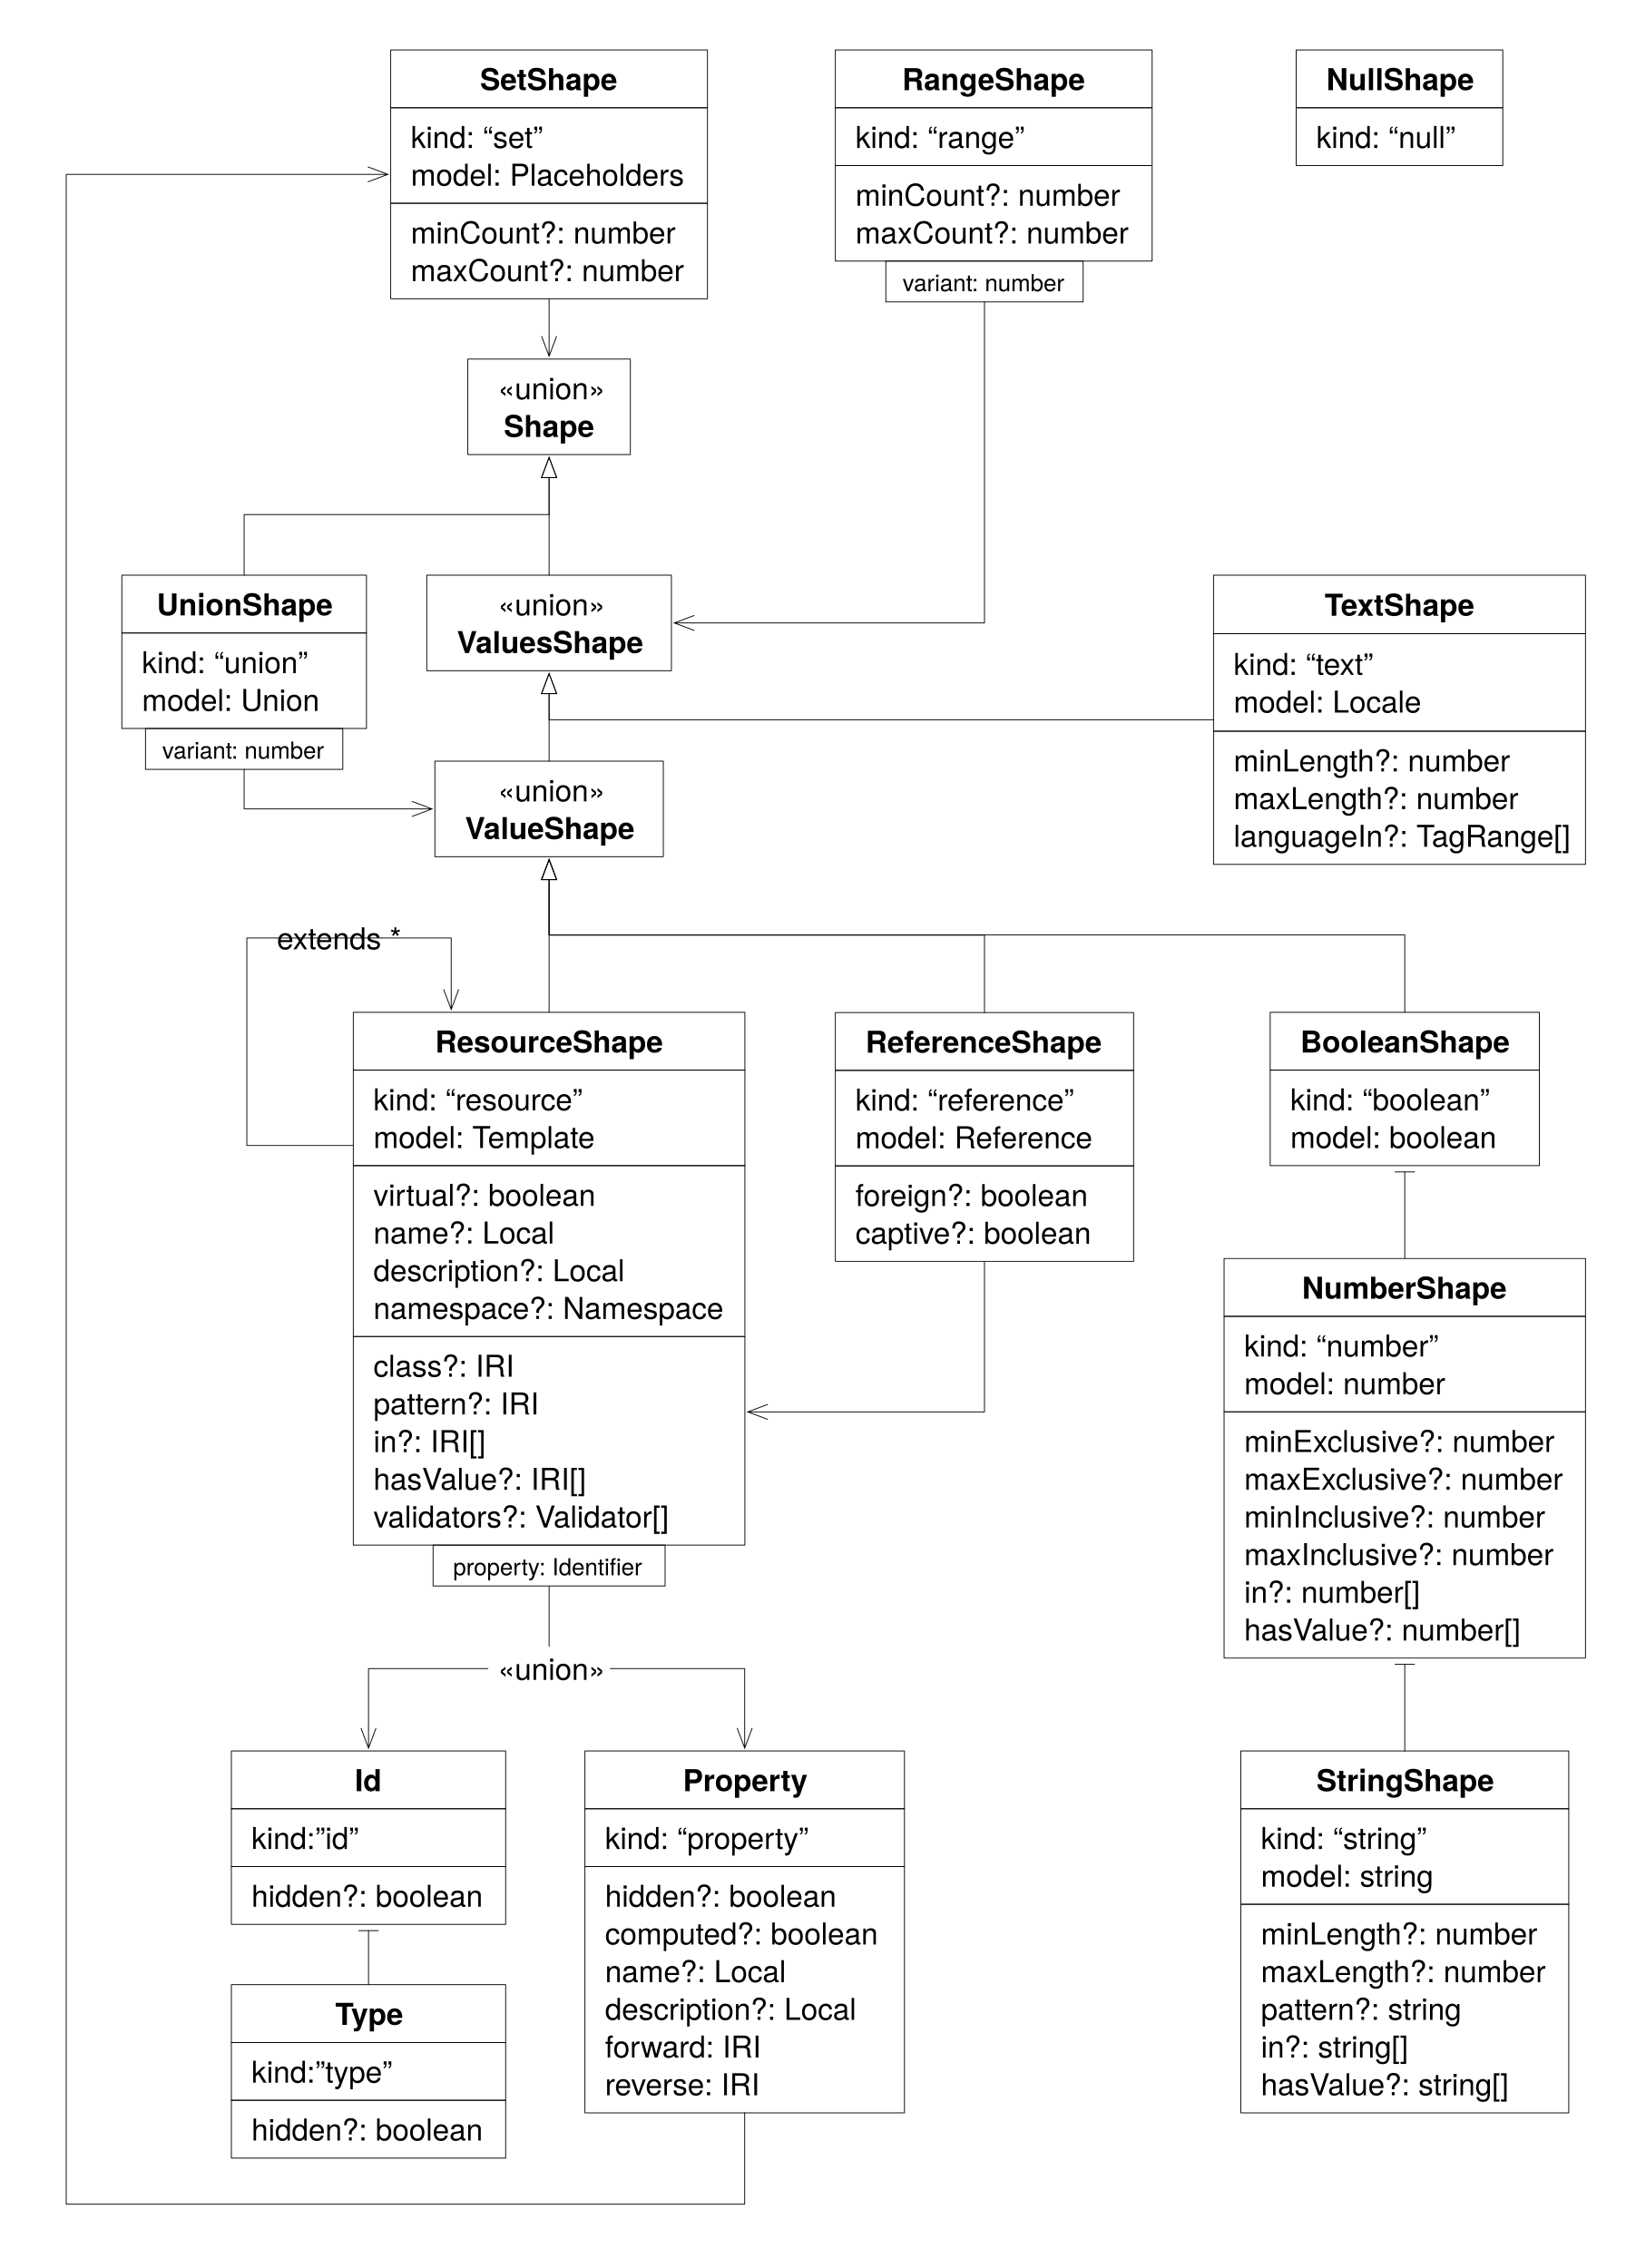
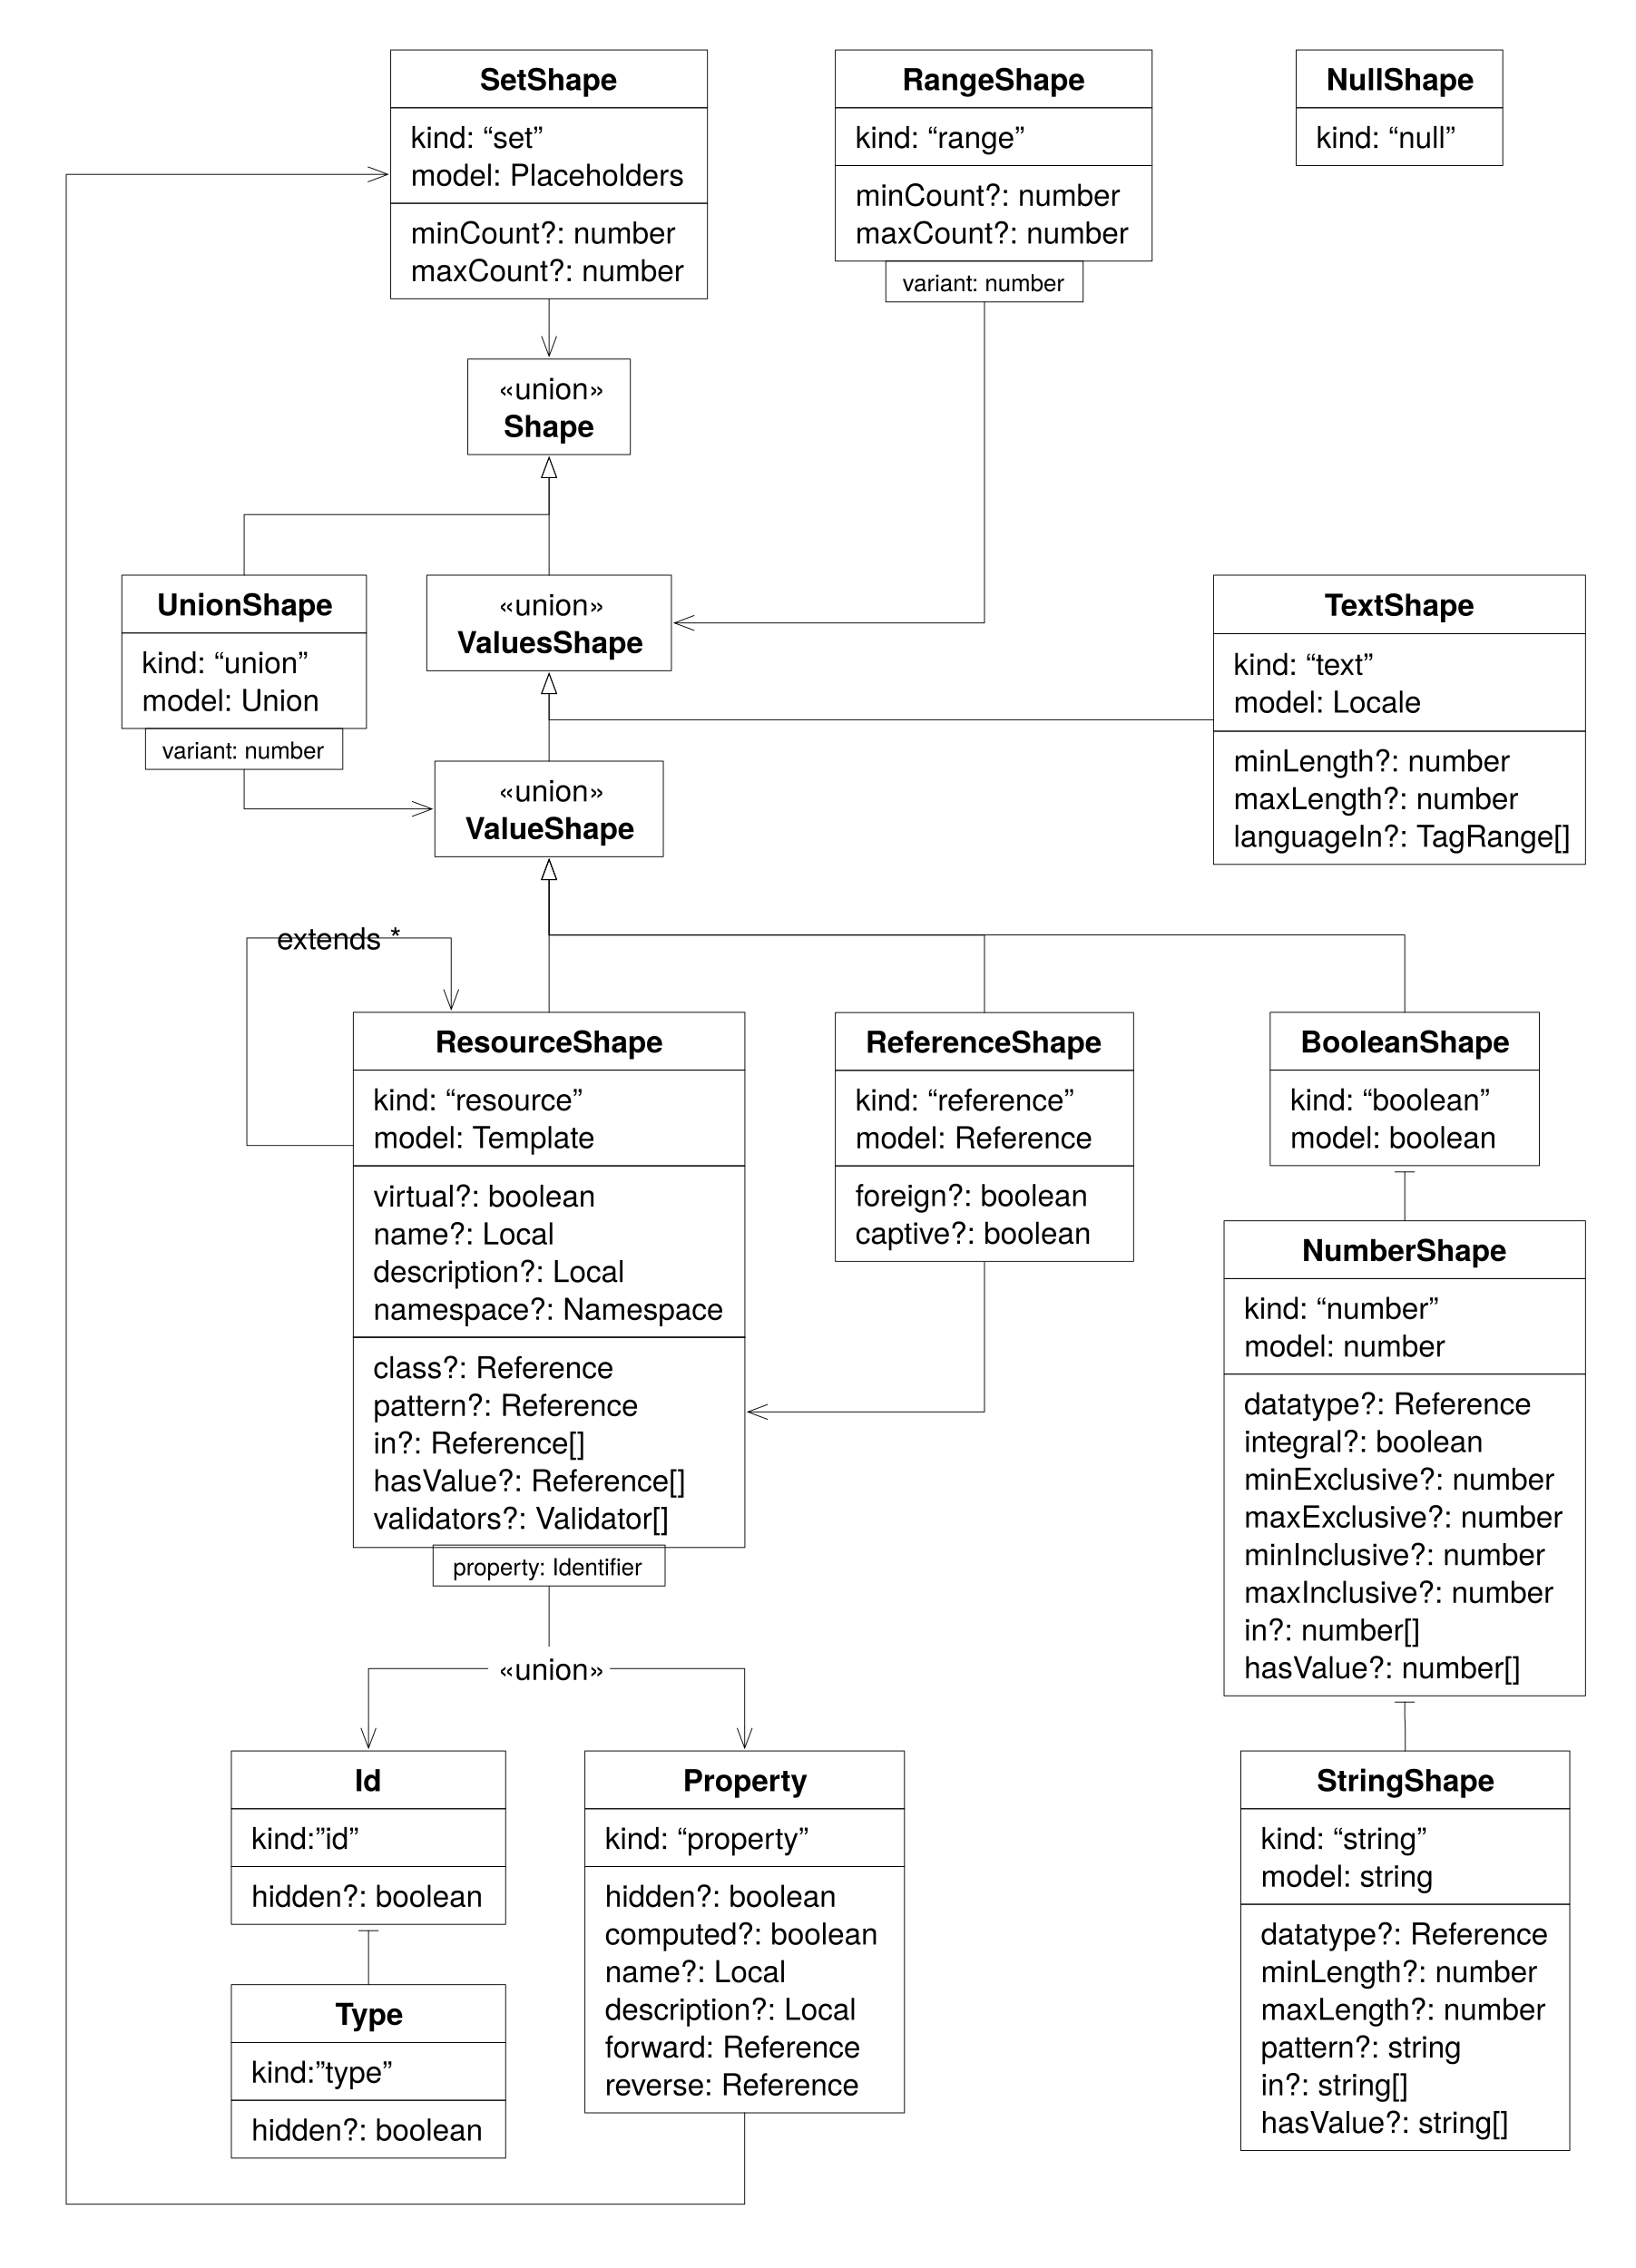
<svg xmlns="http://www.w3.org/2000/svg" version="1.1" viewBox="0 137 488 677" width="488" height="677">
  <defs>
    <marker orient="auto" overflow="visible" markerUnits="strokeWidth" id="StickArrow_Marker" stroke-linejoin="miter" stroke-miterlimit="10" viewBox="-1 -10 26 20" markerWidth="26" markerHeight="20" color="black">
      <g>
        <path d="M 24 0 L 0 0 M 0 -9 L 24 0 L 0 9" fill="none" stroke="currentColor" stroke-width="1" />
      </g>
    </marker>
    <marker orient="auto" overflow="visible" markerUnits="strokeWidth" id="NegativeControls_Marker" stroke-linejoin="miter" stroke-miterlimit="10" viewBox="-1 -13 2 26" markerWidth="2" markerHeight="26" color="black">
      <g>
        <line x1="0" y1="-12" x2="0" y2="12" fill="none" stroke="currentColor" stroke-width="1" />
      </g>
    </marker>
    <marker orient="auto" overflow="visible" markerUnits="strokeWidth" id="Arrow_Marker" stroke-linejoin="miter" stroke-miterlimit="10" viewBox="-1 -10 26 20" markerWidth="26" markerHeight="20" color="black">
      <g>
        <path d="M 24 0 L 0 -9 L 0 9 Z" fill="none" stroke="currentColor" stroke-width="1" />
      </g>
    </marker>
  </defs>
-   <g id="shape" fill="none" fill-opacity="1" stroke-opacity="1" stroke-dasharray="none" stroke="none">
+   <g id="shape" stroke-dasharray="none" stroke-opacity="1" fill="none" fill-opacity="1" stroke="none">
    <g id="shape_Layer_1">
      <g id="Group_806">
        <g id="Graphic_810">
-           <rect x="370.307" y="705.426" width="97.878" height="62.26" stroke="black" stroke-linecap="round" stroke-linejoin="round" stroke-width=".25" />
+           <rect x="370.307" y="705.426" width="98.184" height="73.512" stroke="black" stroke-linecap="round" stroke-linejoin="round" stroke-width=".25" />
          <text transform="translate(376.307 708.4259)" fill="black">
-             <tspan font-family="Helvetica Neue" font-size="9" fill="black" x="0" y="9" xml:space="preserve">minLength?: number</tspan>
-             <tspan font-family="Helvetica Neue" font-size="9" fill="black" x="0" y="20.252" xml:space="preserve">maxLength?: number</tspan>
-             <tspan font-family="Helvetica Neue" font-size="9" fill="black" x="0" y="31.504" xml:space="preserve">pattern?: string</tspan>
-             <tspan font-family="Helvetica Neue" font-size="9" fill="black" x="0" y="42.756" xml:space="preserve">in?: string[]</tspan>
-             <tspan font-family="Helvetica Neue" font-size="9" fill="black" x="0" y="54.008" xml:space="preserve">hasValue?: string[]</tspan>
+             <tspan font-family="Helvetica Neue" font-size="9" fill="black" x="0" y="9" xml:space="preserve">datatype?: Reference</tspan>
+             <tspan font-family="Helvetica Neue" font-size="9" fill="black" x="0" y="20.252" xml:space="preserve">minLength?: number</tspan>
+             <tspan font-family="Helvetica Neue" font-size="9" fill="black" x="0" y="31.504" xml:space="preserve">maxLength?: number</tspan>
+             <tspan font-family="Helvetica Neue" font-size="9" fill="black" x="0" y="42.756" xml:space="preserve">pattern?: string</tspan>
+             <tspan font-family="Helvetica Neue" font-size="9" fill="black" x="0" y="54.008" xml:space="preserve">in?: string[]</tspan>
+             <tspan font-family="Helvetica Neue" font-size="9" fill="black" x="0" y="65.26" xml:space="preserve">hasValue?: string[]</tspan>
          </text>
        </g>
        <g id="Graphic_808">
-           <rect x="370.307" y="676.922" width="97.878" height="28.504" stroke="black" stroke-linecap="round" stroke-linejoin="round" stroke-width=".25" />
+           <rect x="370.307" y="676.922" width="98.184" height="28.504" stroke="black" stroke-linecap="round" stroke-linejoin="round" stroke-width=".25" />
          <text transform="translate(376.307 679.9219)" fill="black">
            <tspan font-family="Helvetica Neue" font-size="9" fill="black" x="0" y="9" xml:space="preserve">kind: “string”</tspan>
            <tspan font-family="Helvetica Neue" font-size="9" fill="black" x="0" y="20.252" xml:space="preserve">model: string</tspan>
          </text>
        </g>
        <g id="Graphic_807">
-           <rect x="370.307" y="659.661" width="97.878" height="17.261" stroke="black" stroke-linecap="round" stroke-linejoin="round" stroke-width=".25" />
-           <text transform="translate(392.9075 662.6609)" fill="black">
+           <rect x="370.307" y="659.661" width="98.184" height="17.261" stroke="black" stroke-linecap="round" stroke-linejoin="round" stroke-width=".25" />
+           <text transform="translate(393.0605 662.6609)" fill="black">
            <tspan font-family="Helvetica Neue" font-weight="bold" font-size="9" fill="black" x="0" y="9" xml:space="preserve">StringShape</tspan>
          </text>
        </g>
      </g>
      <g id="Group_803">
        <g id="Graphic_804">
          <rect x="129.785" y="364.208" width="68.175" height="28.513" stroke="black" stroke-linecap="round" stroke-linejoin="round" stroke-width=".25" />
          <text transform="translate(138.785 367.2076)" fill="black">
            <tspan font-family="Helvetica Neue" font-size="9" fill="black" x="9.832" y="9" xml:space="preserve">«union»</tspan>
            <tspan font-family="Helvetica Neue" font-weight="bold" font-size="9" fill="black" x="0" y="20.252" xml:space="preserve">ValueShape</tspan>
          </text>
        </g>
      </g>
      <g id="Group_800">
        <g id="Graphic_802">
          <rect x="379.079" y="456.441" width="80.334" height="28.504" stroke="black" stroke-linecap="round" stroke-linejoin="round" stroke-width=".25" />
          <text transform="translate(385.079 459.4409)" fill="black">
            <tspan font-family="Helvetica Neue" font-size="9" fill="black" x="0" y="9" xml:space="preserve">kind: “boolean”</tspan>
            <tspan font-family="Helvetica Neue" font-size="9" fill="black" x="0" y="20.252" xml:space="preserve">model: boolean</tspan>
          </text>
        </g>
        <g id="Graphic_801">
          <rect x="379.079" y="439.18" width="80.334" height="17.261" stroke="black" stroke-linecap="round" stroke-linejoin="round" stroke-width=".25" />
          <text transform="translate(388.079 442.1798)" fill="black">
            <tspan font-family="Helvetica Neue" font-weight="bold" font-size="9" fill="black" x="0" y="9" xml:space="preserve">BooleanShape</tspan>
          </text>
        </g>
      </g>
      <g id="Line_794">
        <path d="M 182.127 635.076 L 222.248 635.076 L 222.248 652.811" marker-end="url(#StickArrow_Marker)" stroke="black" stroke-linecap="round" stroke-linejoin="round" stroke-width=".25" />
      </g>
      <g id="Line_793">
        <path d="M 105.438 478.938 L 73.667 478.938 L 73.667 416.99 L 134.655 416.99 L 134.655 432.33" marker-end="url(#StickArrow_Marker)" stroke="black" stroke-linecap="round" stroke-linejoin="round" stroke-width=".25" />
      </g>
      <g id="Graphic_792">
        <text transform="translate(82.62955 411.3642)" fill="black">
          <tspan font-family="Helvetica Neue" font-size="9" fill="black" x="0" y="9" xml:space="preserve">extends *</tspan>
        </text>
      </g>
      <g id="Group_785">
        <g id="Graphic_812">
          <rect x="362.166" y="355.264" width="111.009" height="39.756" stroke="black" stroke-linecap="round" stroke-linejoin="round" stroke-width=".25" />
          <text transform="translate(368.1665 358.2642)" fill="black">
            <tspan font-family="Helvetica Neue" font-size="9" fill="black" x="0" y="9" xml:space="preserve">minLength?: number</tspan>
            <tspan font-family="Helvetica Neue" font-size="9" fill="black" x="0" y="20.252" xml:space="preserve">maxLength?: number</tspan>
            <tspan font-family="Helvetica Neue" font-size="9" fill="black" x="0" y="31.504" xml:space="preserve">languageIn?: TagRange[]</tspan>
          </text>
        </g>
        <g id="Graphic_787">
          <rect x="362.166" y="326.157" width="111.009" height="29.107" stroke="black" stroke-linecap="round" stroke-linejoin="round" stroke-width=".25" />
          <text transform="translate(368.1665 329.4585)" fill="black">
            <tspan font-family="Helvetica Neue" font-size="9" fill="black" x="0" y="9" xml:space="preserve">kind: “text”</tspan>
            <tspan font-family="Helvetica Neue" font-size="9" fill="black" x="0" y="20.252" xml:space="preserve">model: Locale</tspan>
          </text>
        </g>
        <g id="Graphic_786">
          <rect x="362.166" y="308.695" width="111.009" height="17.462" stroke="black" stroke-linecap="round" stroke-linejoin="round" stroke-width=".25" />
          <text transform="translate(395.333 311.7951)" fill="black">
            <tspan font-family="Helvetica Neue" font-weight="bold" font-size="9" fill="black" x="0" y="9" xml:space="preserve">TextShape</tspan>
          </text>
        </g>
      </g>
      <g id="Group_778">
        <g id="Graphic_837">
          <rect x="174.564" y="694.174" width="95.367" height="73.512" stroke="black" stroke-linecap="round" stroke-linejoin="round" stroke-width=".25" />
          <text transform="translate(180.5641 697.1739)" fill="black">
            <tspan font-family="Helvetica Neue" font-size="9" fill="black" x="0" y="9" xml:space="preserve">hidden?: boolean</tspan>
            <tspan font-family="Helvetica Neue" font-size="9" fill="black" x="0" y="20.252" xml:space="preserve">computed?: boolean</tspan>
            <tspan font-family="Helvetica Neue" font-size="9" fill="black" x="0" y="31.504" xml:space="preserve">name?: Local</tspan>
            <tspan font-family="Helvetica Neue" font-size="9" fill="black" x="0" y="42.756" xml:space="preserve">description?: Local</tspan>
-             <tspan font-family="Helvetica Neue" font-size="9" fill="black" x="0" y="54.008" xml:space="preserve">forward: IRI</tspan>
-             <tspan font-family="Helvetica Neue" font-size="9" fill="black" x="0" y="65.26" xml:space="preserve">reverse: IRI</tspan>
+             <tspan font-family="Helvetica Neue" font-size="9" fill="black" x="0" y="54.008" xml:space="preserve">forward: Reference</tspan>
+             <tspan font-family="Helvetica Neue" font-size="9" fill="black" x="0" y="65.26" xml:space="preserve">reverse: Reference</tspan>
          </text>
        </g>
        <g id="Graphic_780">
          <rect x="174.564" y="659.661" width="95.367" height="17.261" stroke="black" stroke-linecap="round" stroke-linejoin="round" stroke-width=".25" />
          <text transform="translate(203.8246 662.6609)" fill="black">
            <tspan font-family="Helvetica Neue" font-weight="bold" font-size="9" fill="black" x="6856737e-19" y="9" xml:space="preserve">Property</tspan>
          </text>
        </g>
        <g id="Graphic_779">
          <rect x="174.564" y="676.922" width="95.367" height="17.252" stroke="black" stroke-linecap="round" stroke-linejoin="round" stroke-width=".25" />
          <text transform="translate(180.5641 679.9219)" fill="black">
            <tspan font-family="Helvetica Neue" font-size="9" fill="black" x="0" y="9" xml:space="preserve">kind: “property”</tspan>
          </text>
        </g>
      </g>
      <g id="Group_774">
        <g id="Graphic_815">
          <rect x="116.603" y="197.677" width="94.539" height="28.504" stroke="black" stroke-linecap="round" stroke-linejoin="round" stroke-width=".25" />
          <text transform="translate(122.603 200.6774)" fill="black">
            <tspan font-family="Helvetica Neue" font-size="9" fill="black" x="0" y="9" xml:space="preserve">minCount?: number</tspan>
            <tspan font-family="Helvetica Neue" font-size="9" fill="black" x="0" y="20.252" xml:space="preserve">maxCount?: number</tspan>
          </text>
        </g>
        <g id="Graphic_776">
          <rect x="116.603" y="151.912" width="94.539" height="17.261" stroke="black" stroke-linecap="round" stroke-linejoin="round" stroke-width=".25" />
          <text transform="translate(143.2805 154.9124)" fill="black">
            <tspan font-family="Helvetica Neue" font-weight="bold" font-size="9" fill="black" x="55422333e-20" y="9" xml:space="preserve">SetShape</tspan>
          </text>
        </g>
        <g id="Graphic_775">
          <rect x="116.603" y="169.173" width="94.539" height="28.504" stroke="black" stroke-linecap="round" stroke-linejoin="round" stroke-width=".25" />
          <text transform="translate(122.603 172.1734)" fill="black">
            <tspan font-family="Helvetica Neue" font-size="9" fill="black" x="0" y="9" xml:space="preserve">kind: “set”</tspan>
            <tspan font-family="Helvetica Neue" font-size="9" fill="black" x="0" y="20.252" xml:space="preserve">model: Placeholders</tspan>
          </text>
        </g>
      </g>
      <g id="Line_764">
        <path d="M 222.248 767.686 L 222.248 794.957 L 19.767 794.957 L 19.767 189.047 L 109.753 189.047" marker-end="url(#StickArrow_Marker)" stroke="black" stroke-linecap="round" stroke-linejoin="round" stroke-width=".25" />
      </g>
      <g id="Group_761">
        <g id="Graphic_838">
          <rect x="69.05" y="694.174" width="81.858" height="17.252" stroke="black" stroke-linecap="round" stroke-linejoin="round" stroke-width=".25" />
          <text transform="translate(75.04957 697.1739)" fill="black">
            <tspan font-family="Helvetica Neue" font-size="9" fill="black" x="0" y="9" xml:space="preserve">hidden?: boolean</tspan>
          </text>
        </g>
        <g id="Graphic_763">
          <rect x="69.05" y="676.922" width="81.858" height="17.252" stroke="black" stroke-linecap="round" stroke-linejoin="round" stroke-width=".25" />
          <text transform="translate(75.04957 679.9219)" fill="black">
            <tspan font-family="Helvetica Neue" font-size="9" fill="black" x="0" y="9" xml:space="preserve">kind:”id”</tspan>
          </text>
        </g>
        <g id="Graphic_762">
          <rect x="69.05" y="659.661" width="81.858" height="17.261" stroke="black" stroke-linecap="round" stroke-linejoin="round" stroke-width=".25" />
          <text transform="translate(105.9016 662.6609)" fill="black">
            <tspan font-family="Helvetica Neue" font-weight="bold" font-size="9" fill="black" x="0" y="9" xml:space="preserve">Id</tspan>
          </text>
        </g>
      </g>
      <g id="Group_758">
        <g id="Graphic_839">
          <rect x="69.05" y="763.939" width="81.858" height="17.252" stroke="black" stroke-linecap="round" stroke-linejoin="round" stroke-width=".25" />
          <text transform="translate(75.04957 766.939)" fill="black">
            <tspan font-family="Helvetica Neue" font-size="9" fill="black" x="0" y="9" xml:space="preserve">hidden?: boolean</tspan>
          </text>
        </g>
        <g id="Graphic_760">
          <rect x="69.05" y="746.687" width="81.858" height="17.252" stroke="black" stroke-linecap="round" stroke-linejoin="round" stroke-width=".25" />
          <text transform="translate(75.04957 749.687)" fill="black">
            <tspan font-family="Helvetica Neue" font-size="9" fill="black" x="0" y="9" xml:space="preserve">kind:”type”</tspan>
          </text>
        </g>
        <g id="Graphic_759">
          <rect x="69.05" y="729.426" width="81.858" height="17.261" stroke="black" stroke-linecap="round" stroke-linejoin="round" stroke-width=".25" />
          <text transform="translate(100.0606 732.4259)" fill="black">
            <tspan font-family="Helvetica Neue" font-weight="bold" font-size="9" fill="black" x="0" y="9" xml:space="preserve">Type</tspan>
          </text>
        </g>
      </g>
      <g id="Line_757">
        <path d="M 145.617 635.076 L 109.979 635.076 L 109.979 652.811" marker-end="url(#StickArrow_Marker)" stroke="black" stroke-linecap="round" stroke-linejoin="round" stroke-width=".25" />
      </g>
      <g id="Line_756">
        <line x1="109.979" y1="729.426" x2="109.979" y2="713.301" marker-end="url(#NegativeControls_Marker)" stroke="black" stroke-linecap="round" stroke-linejoin="round" stroke-width=".25" />
      </g>
      <g id="Graphic_754">
        <text transform="translate(148.6175 629.4503)" fill="black">
          <tspan font-family="Helvetica Neue" font-size="9" fill="black" x="0" y="9" xml:space="preserve">«union»</tspan>
        </text>
      </g>
      <g id="Group_836">
        <g id="Group_751">
          <g id="Graphic_832">
            <rect x="105.438" y="439.18" width="116.868" height="17.261" stroke="black" stroke-linecap="round" stroke-linejoin="round" stroke-width=".25" />
            <text transform="translate(129.866 442.1798)" fill="black">
              <tspan font-family="Helvetica Neue" font-weight="bold" font-size="9" fill="black" x="0" y="9" xml:space="preserve">ResourceShape</tspan>
            </text>
          </g>
          <g id="Graphic_814">
-             <rect x="105.438" y="535.953" width="116.868" height="62.26" stroke="black" stroke-linecap="round" stroke-linejoin="round" stroke-width=".25" />
-             <text transform="translate(111.4385 538.9529)" fill="black">
-               <tspan font-family="Helvetica Neue" font-size="9" fill="black" x="0" y="9" xml:space="preserve">class?: IRI</tspan>
-               <tspan font-family="Helvetica Neue" font-size="9" fill="black" x="0" y="20.252" xml:space="preserve">pattern?: IRI</tspan>
-               <tspan font-family="Helvetica Neue" font-size="9" fill="black" x="0" y="31.504" xml:space="preserve">in?: IRI[]</tspan>
-               <tspan font-family="Helvetica Neue" font-size="9" fill="black" x="0" y="42.756" xml:space="preserve">hasValue?: IRI[]</tspan>
+             <rect x="105.438" y="536.073" width="116.868" height="62.86" stroke="black" stroke-linecap="round" stroke-linejoin="round" stroke-width=".25" />
+             <text transform="translate(111.4385 539.3729)" fill="black">
+               <tspan font-family="Helvetica Neue" font-size="9" fill="black" x="0" y="9" xml:space="preserve">class?: Reference</tspan>
+               <tspan font-family="Helvetica Neue" font-size="9" fill="black" x="0" y="20.252" xml:space="preserve">pattern?: Reference</tspan>
+               <tspan font-family="Helvetica Neue" font-size="9" fill="black" x="0" y="31.504" xml:space="preserve">in?: Reference[]</tspan>
+               <tspan font-family="Helvetica Neue" font-size="9" fill="black" x="0" y="42.756" xml:space="preserve">hasValue?: Reference[]</tspan>
              <tspan font-family="Helvetica Neue" font-size="9" fill="black" x="0" y="54.008" xml:space="preserve">validators?: Validator[]</tspan>
            </text>
          </g>
          <g id="Graphic_753">
-             <rect x="105.438" y="484.945" width="116.868" height="51.008" stroke="black" stroke-linecap="round" stroke-linejoin="round" stroke-width=".25" />
-             <text transform="translate(111.4385 487.9449)" fill="black">
+             <rect x="105.438" y="485.065" width="116.868" height="51.248" stroke="black" stroke-linecap="round" stroke-linejoin="round" stroke-width=".25" />
+             <text transform="translate(111.4385 488.1849)" fill="black">
              <tspan font-family="Helvetica Neue" font-size="9" fill="black" x="0" y="9" xml:space="preserve">virtual?: boolean</tspan>
              <tspan font-family="Helvetica Neue" font-size="9" fill="black" x="0" y="20.252" xml:space="preserve">name?: Local</tspan>
              <tspan font-family="Helvetica Neue" font-size="9" fill="black" x="0" y="31.504" xml:space="preserve">description?: Local</tspan>
              <tspan font-family="Helvetica Neue" font-size="9" fill="black" x="0" y="42.756" xml:space="preserve">namespace?: Namespace</tspan>
            </text>
          </g>
          <g id="Graphic_752">
            <rect x="105.438" y="456.441" width="116.868" height="28.504" stroke="black" stroke-linecap="round" stroke-linejoin="round" stroke-width=".25" />
            <text transform="translate(111.4385 459.4409)" fill="black">
              <tspan font-family="Helvetica Neue" font-size="9" fill="black" x="0" y="9" xml:space="preserve">kind: “resource”</tspan>
              <tspan font-family="Helvetica Neue" font-size="9" fill="black" x="0" y="20.252" xml:space="preserve">model: Template</tspan>
            </text>
          </g>
        </g>
        <g id="Graphic_750">
          <rect x="129.248" y="598.213" width="69.248" height="12.196" stroke="black" stroke-linecap="round" stroke-linejoin="round" stroke-width=".25" />
          <text transform="translate(134.2485 600.2129)" fill="black">
            <tspan font-family="Helvetica Neue" font-size="7" fill="black" x=".973" y="7" xml:space="preserve">property: Identifier </tspan>
          </text>
        </g>
      </g>
      <g id="Group_796">
        <g id="Graphic_809">
-           <rect x="365.316" y="558.429" width="107.859" height="73.512" stroke="black" stroke-linecap="round" stroke-linejoin="round" stroke-width=".25" />
-           <text transform="translate(371.3165 561.4294)" fill="black">
-             <tspan font-family="Helvetica Neue" font-size="9" fill="black" x="0" y="9" xml:space="preserve">minExclusive?: number</tspan>
-             <tspan font-family="Helvetica Neue" font-size="9" fill="black" x="0" y="20.252" xml:space="preserve">maxExclusive?: number</tspan>
-             <tspan font-family="Helvetica Neue" font-size="9" fill="black" x="0" y="31.504" xml:space="preserve">minInclusive?: number</tspan>
-             <tspan font-family="Helvetica Neue" font-size="9" fill="black" x="0" y="42.756" xml:space="preserve">maxInclusive?: number</tspan>
-             <tspan font-family="Helvetica Neue" font-size="9" fill="black" x="0" y="54.008" xml:space="preserve">in?: number[]</tspan>
-             <tspan font-family="Helvetica Neue" font-size="9" fill="black" x="0" y="65.26" xml:space="preserve">hasValue?: number[]</tspan>
+           <rect x="365.316" y="547.177" width="107.859" height="96.016" stroke="black" stroke-linecap="round" stroke-linejoin="round" stroke-width=".25" />
+           <text transform="translate(371.3165 550.1774)" fill="black">
+             <tspan font-family="Helvetica Neue" font-size="9" fill="black" x="0" y="9" xml:space="preserve">datatype?: Reference</tspan>
+             <tspan font-family="Helvetica Neue" font-size="9" fill="black" x="0" y="20.252" xml:space="preserve">integral?: boolean</tspan>
+             <tspan font-family="Helvetica Neue" font-size="9" fill="black" x="0" y="31.504" xml:space="preserve">minExclusive?: number</tspan>
+             <tspan font-family="Helvetica Neue" font-size="9" fill="black" x="0" y="42.756" xml:space="preserve">maxExclusive?: number</tspan>
+             <tspan font-family="Helvetica Neue" font-size="9" fill="black" x="0" y="54.008" xml:space="preserve">minInclusive?: number</tspan>
+             <tspan font-family="Helvetica Neue" font-size="9" fill="black" x="0" y="65.26" xml:space="preserve">maxInclusive?: number</tspan>
+             <tspan font-family="Helvetica Neue" font-size="9" fill="black" x="0" y="76.512" xml:space="preserve">in?: number[]</tspan>
+             <tspan font-family="Helvetica Neue" font-size="9" fill="black" x="0" y="87.764" xml:space="preserve">hasValue?: number[]</tspan>
          </text>
        </g>
        <g id="Graphic_798">
-           <rect x="365.316" y="529.925" width="107.859" height="28.504" stroke="black" stroke-linecap="round" stroke-linejoin="round" stroke-width=".25" />
-           <text transform="translate(371.3165 532.9254)" fill="black">
+           <rect x="365.316" y="518.673" width="107.859" height="28.504" stroke="black" stroke-linecap="round" stroke-linejoin="round" stroke-width=".25" />
+           <text transform="translate(371.3165 521.6734)" fill="black">
            <tspan font-family="Helvetica Neue" font-size="9" fill="black" x="0" y="9" xml:space="preserve">kind: “number”</tspan>
            <tspan font-family="Helvetica Neue" font-size="9" fill="black" x="0" y="20.252" xml:space="preserve">model: number</tspan>
          </text>
        </g>
        <g id="Graphic_797">
-           <rect x="365.316" y="512.664" width="107.859" height="17.261" stroke="black" stroke-linecap="round" stroke-linejoin="round" stroke-width=".25" />
-           <text transform="translate(388.5785 515.6644)" fill="black">
+           <rect x="365.316" y="501.412" width="107.859" height="17.261" stroke="black" stroke-linecap="round" stroke-linejoin="round" stroke-width=".25" />
+           <text transform="translate(388.5785 504.4124)" fill="black">
            <tspan font-family="Helvetica Neue" font-weight="bold" font-size="9" fill="black" x="0" y="9" xml:space="preserve">NumberShape</tspan>
          </text>
        </g>
      </g>
      <g id="Line_765">
        <line x1="163.872" y1="439.18" x2="163.872" y2="399.571" marker-end="url(#Arrow_Marker)" stroke="black" stroke-linecap="round" stroke-linejoin="round" stroke-width=".25" />
      </g>
      <g id="Line_766">
        <path d="M 362.166 351.857 L 163.872 351.857 L 163.872 344.058" marker-end="url(#Arrow_Marker)" stroke="black" stroke-linecap="round" stroke-linejoin="round" stroke-width=".25" />
      </g>
      <g id="Line_799">
        <path d="M 419.246 439.18 L 419.246 416.08 L 163.872 416.08 L 163.872 399.571" marker-end="url(#Arrow_Marker)" stroke="black" stroke-linecap="round" stroke-linejoin="round" stroke-width=".25" />
      </g>
      <g id="Line_816">
-         <line x1="419.246" y1="512.664" x2="419.246" y2="486.82" marker-end="url(#NegativeControls_Marker)" stroke="black" stroke-linecap="round" stroke-linejoin="round" stroke-width=".25" />
+         <line x1="419.246" y1="501.412" x2="419.246" y2="486.82" marker-end="url(#NegativeControls_Marker)" stroke="black" stroke-linecap="round" stroke-linejoin="round" stroke-width=".25" />
      </g>
      <g id="Line_817">
-         <line x1="419.246" y1="659.661" x2="419.246" y2="633.816" marker-end="url(#NegativeControls_Marker)" stroke="black" stroke-linecap="round" stroke-linejoin="round" stroke-width=".25" />
+         <path d="M 419.399 659.661 L 419.399 653.411 L 419.246 649.443 L 419.246 645.068" marker-end="url(#NegativeControls_Marker)" stroke="black" stroke-linecap="round" stroke-linejoin="round" stroke-width=".25" />
      </g>
      <g id="Group_818">
        <g id="Graphic_831">
          <rect x="249.306" y="485.009" width="89.01" height="28.504" stroke="black" stroke-linecap="round" stroke-linejoin="round" stroke-width=".25" />
          <text transform="translate(255.3065 488.0088)" fill="black">
            <tspan font-family="Helvetica Neue" font-size="9" fill="black" x="0" y="9" xml:space="preserve">foreign?: boolean</tspan>
            <tspan font-family="Helvetica Neue" font-size="9" fill="black" x="0" y="20.252" xml:space="preserve">captive?: boolean</tspan>
          </text>
        </g>
        <g id="Graphic_820">
          <rect x="249.306" y="456.505" width="89.01" height="28.504" stroke="black" stroke-linecap="round" stroke-linejoin="round" stroke-width=".25" />
          <text transform="translate(255.3065 459.5048)" fill="black">
            <tspan font-family="Helvetica Neue" font-size="9" fill="black" x="0" y="9" xml:space="preserve">kind: “reference”</tspan>
            <tspan font-family="Helvetica Neue" font-size="9" fill="black" x="0" y="20.252" xml:space="preserve">model: Reference</tspan>
          </text>
        </g>
        <g id="Graphic_819">
          <rect x="249.306" y="439.244" width="89.01" height="17.261" stroke="black" stroke-linecap="round" stroke-linejoin="round" stroke-width=".25" />
          <text transform="translate(258.3065 442.2437)" fill="black">
            <tspan font-family="Helvetica Neue" font-weight="bold" font-size="9" fill="black" x="0" y="9" xml:space="preserve">ReferenceShape</tspan>
          </text>
        </g>
      </g>
      <g id="Line_824">
        <path d="M 293.811 513.704 L 293.811 558.455 L 229.156 558.455" marker-end="url(#StickArrow_Marker)" stroke="black" stroke-linecap="round" stroke-linejoin="round" stroke-width=".25" />
      </g>
      <g id="Line_842">
        <line x1="163.872" y1="226.181" x2="163.872" y2="237.331" marker-end="url(#StickArrow_Marker)" stroke="black" stroke-linecap="round" stroke-linejoin="round" stroke-width=".25" />
      </g>
      <g id="Line_843">
        <line x1="163.872" y1="610.534" x2="163.872" y2="628.45" stroke="black" stroke-linecap="round" stroke-linejoin="round" stroke-width=".25" />
      </g>
      <g id="Line_846">
        <path d="M 72.864 366.656 L 72.864 378.464 L 122.935 378.464" marker-end="url(#StickArrow_Marker)" stroke="black" stroke-linecap="round" stroke-linejoin="round" stroke-width=".25" />
      </g>
      <g id="Group_850">
        <g id="Graphic_851">
          <rect x="127.368" y="308.695" width="73.008" height="28.513" stroke="black" stroke-linecap="round" stroke-linejoin="round" stroke-width=".25" />
          <text transform="translate(136.3685 311.6945)" fill="black">
            <tspan font-family="Helvetica Neue" font-size="9" fill="black" x="12.249" y="9" xml:space="preserve">«union»</tspan>
            <tspan font-family="Helvetica Neue" font-weight="bold" font-size="9" fill="black" x="8171241e-19" y="20.252" xml:space="preserve">ValuesShape</tspan>
          </text>
        </g>
      </g>
      <g id="Line_853">
        <path d="M 293.811 439.244 L 293.811 416.144 L 163.872 416.144 L 163.872 399.571" marker-end="url(#Arrow_Marker)" stroke="black" stroke-linecap="round" stroke-linejoin="round" stroke-width=".25" />
      </g>
      <g id="Line_854">
        <line x1="163.872" y1="364.208" x2="163.872" y2="344.058" marker-end="url(#Arrow_Marker)" stroke="black" stroke-linecap="round" stroke-linejoin="round" stroke-width=".25" />
      </g>
      <g id="Group_859">
        <g id="Group_770">
          <g id="Graphic_772">
            <rect x="36.36" y="325.956" width="73.008" height="28.504" stroke="black" stroke-linecap="round" stroke-linejoin="round" stroke-width=".25" />
            <text transform="translate(42.36047 328.9556)" fill="black">
              <tspan font-family="Helvetica Neue" font-size="9" fill="black" x="0" y="9" xml:space="preserve">kind: “union”</tspan>
              <tspan font-family="Helvetica Neue" font-size="9" fill="black" x="0" y="20.252" xml:space="preserve">model: Union</tspan>
            </text>
          </g>
          <g id="Graphic_771">
            <rect x="36.36" y="308.695" width="73.008" height="17.261" stroke="black" stroke-linecap="round" stroke-linejoin="round" stroke-width=".25" />
            <text transform="translate(46.77797 311.6945)" fill="black">
              <tspan font-family="Helvetica Neue" font-weight="bold" font-size="9" fill="black" x="0" y="9" xml:space="preserve">UnionShape</tspan>
            </text>
          </g>
        </g>
        <g id="Graphic_858">
          <rect x="43.42" y="354.46" width="58.888" height="12.196" stroke="black" stroke-linecap="round" stroke-linejoin="round" stroke-width=".25" />
          <text transform="translate(48.42047 356.4596)" fill="black">
            <tspan font-family="Helvetica Neue" font-size="7" fill="black" x="0" y="7" xml:space="preserve">variant: number</tspan>
          </text>
        </g>
      </g>
      <g id="Group_860">
        <g id="Graphic_861">
          <rect x="139.617" y="244.181" width="48.51" height="28.513" stroke="black" stroke-linecap="round" stroke-linejoin="round" stroke-width=".25" />
          <text transform="translate(148.6175 247.1814)" fill="black">
            <tspan font-family="Helvetica Neue" font-size="9" fill="black" x="0" y="9" xml:space="preserve">«union»</tspan>
            <tspan font-family="Helvetica Neue" font-weight="bold" font-size="9" fill="black" x="1.75" y="20.252" xml:space="preserve">Shape</tspan>
          </text>
        </g>
      </g>
      <g id="Line_862">
        <path d="M 72.864 308.695 L 72.864 290.594 L 163.872 290.594 L 163.872 279.545" marker-end="url(#Arrow_Marker)" stroke="black" stroke-linecap="round" stroke-linejoin="round" stroke-width=".25" />
      </g>
      <g id="Line_864">
        <line x1="163.872" y1="308.695" x2="163.872" y2="279.545" marker-end="url(#Arrow_Marker)" stroke="black" stroke-linecap="round" stroke-linejoin="round" stroke-width=".25" />
      </g>
      <g id="Line_865">
        <path d="M 293.811 227.125 L 293.811 322.951 L 207.226 322.951" marker-end="url(#StickArrow_Marker)" stroke="black" stroke-linecap="round" stroke-linejoin="round" stroke-width=".25" />
      </g>
      <g id="Group_866">
        <g id="Group_868">
          <g id="Graphic_871">
            <rect x="249.306" y="186.425" width="94.539" height="28.504" stroke="black" stroke-linecap="round" stroke-linejoin="round" stroke-width=".25" />
            <text transform="translate(255.3065 189.4254)" fill="black">
              <tspan font-family="Helvetica Neue" font-size="9" fill="black" x="0" y="9" xml:space="preserve">minCount?: number</tspan>
              <tspan font-family="Helvetica Neue" font-size="9" fill="black" x="0" y="20.252" xml:space="preserve">maxCount?: number</tspan>
            </text>
          </g>
          <g id="Graphic_870">
            <rect x="249.306" y="169.173" width="94.539" height="17.252" stroke="black" stroke-linecap="round" stroke-linejoin="round" stroke-width=".25" />
            <text transform="translate(255.3065 172.1734)" fill="black">
              <tspan font-family="Helvetica Neue" font-size="9" fill="black" x="0" y="9" xml:space="preserve">kind: “range”</tspan>
            </text>
          </g>
          <g id="Graphic_869">
            <rect x="249.306" y="151.912" width="94.539" height="17.261" stroke="black" stroke-linecap="round" stroke-linejoin="round" stroke-width=".25" />
            <text transform="translate(258.3065 154.9124)" fill="black">
              <tspan font-family="Helvetica Neue" font-weight="bold" font-size="9" fill="black" x="10.932" y="9" xml:space="preserve">RangeShape</tspan>
            </text>
          </g>
        </g>
        <g id="Graphic_867">
          <rect x="264.367" y="214.929" width="58.888" height="12.196" stroke="black" stroke-linecap="round" stroke-linejoin="round" stroke-width=".25" />
          <text transform="translate(269.3675 216.9294)" fill="black">
            <tspan font-family="Helvetica Neue" font-size="7" fill="black" x="24414062e-14" y="7" xml:space="preserve">variant: number</tspan>
          </text>
        </g>
      </g>
      <g id="Group_874">
        <g id="Graphic_875">
          <rect x="386.841" y="151.912" width="61.659" height="17.261" stroke="black" stroke-linecap="round" stroke-linejoin="round" stroke-width=".25" />
          <text transform="translate(395.8415 154.9124)" fill="black">
            <tspan font-family="Helvetica Neue" font-weight="bold" font-size="9" fill="black" x="0" y="9" xml:space="preserve">NullShape</tspan>
          </text>
        </g>
        <g id="Graphic_876">
          <rect x="386.841" y="169.173" width="61.659" height="17.252" stroke="black" stroke-linecap="round" stroke-linejoin="round" stroke-width=".25" />
          <text transform="translate(392.8415 172.1734)" fill="black">
            <tspan font-family="Helvetica Neue" font-size="9" fill="black" x="0" y="9" xml:space="preserve">kind: “null”</tspan>
          </text>
        </g>
      </g>
    </g>
  </g>
</svg>
